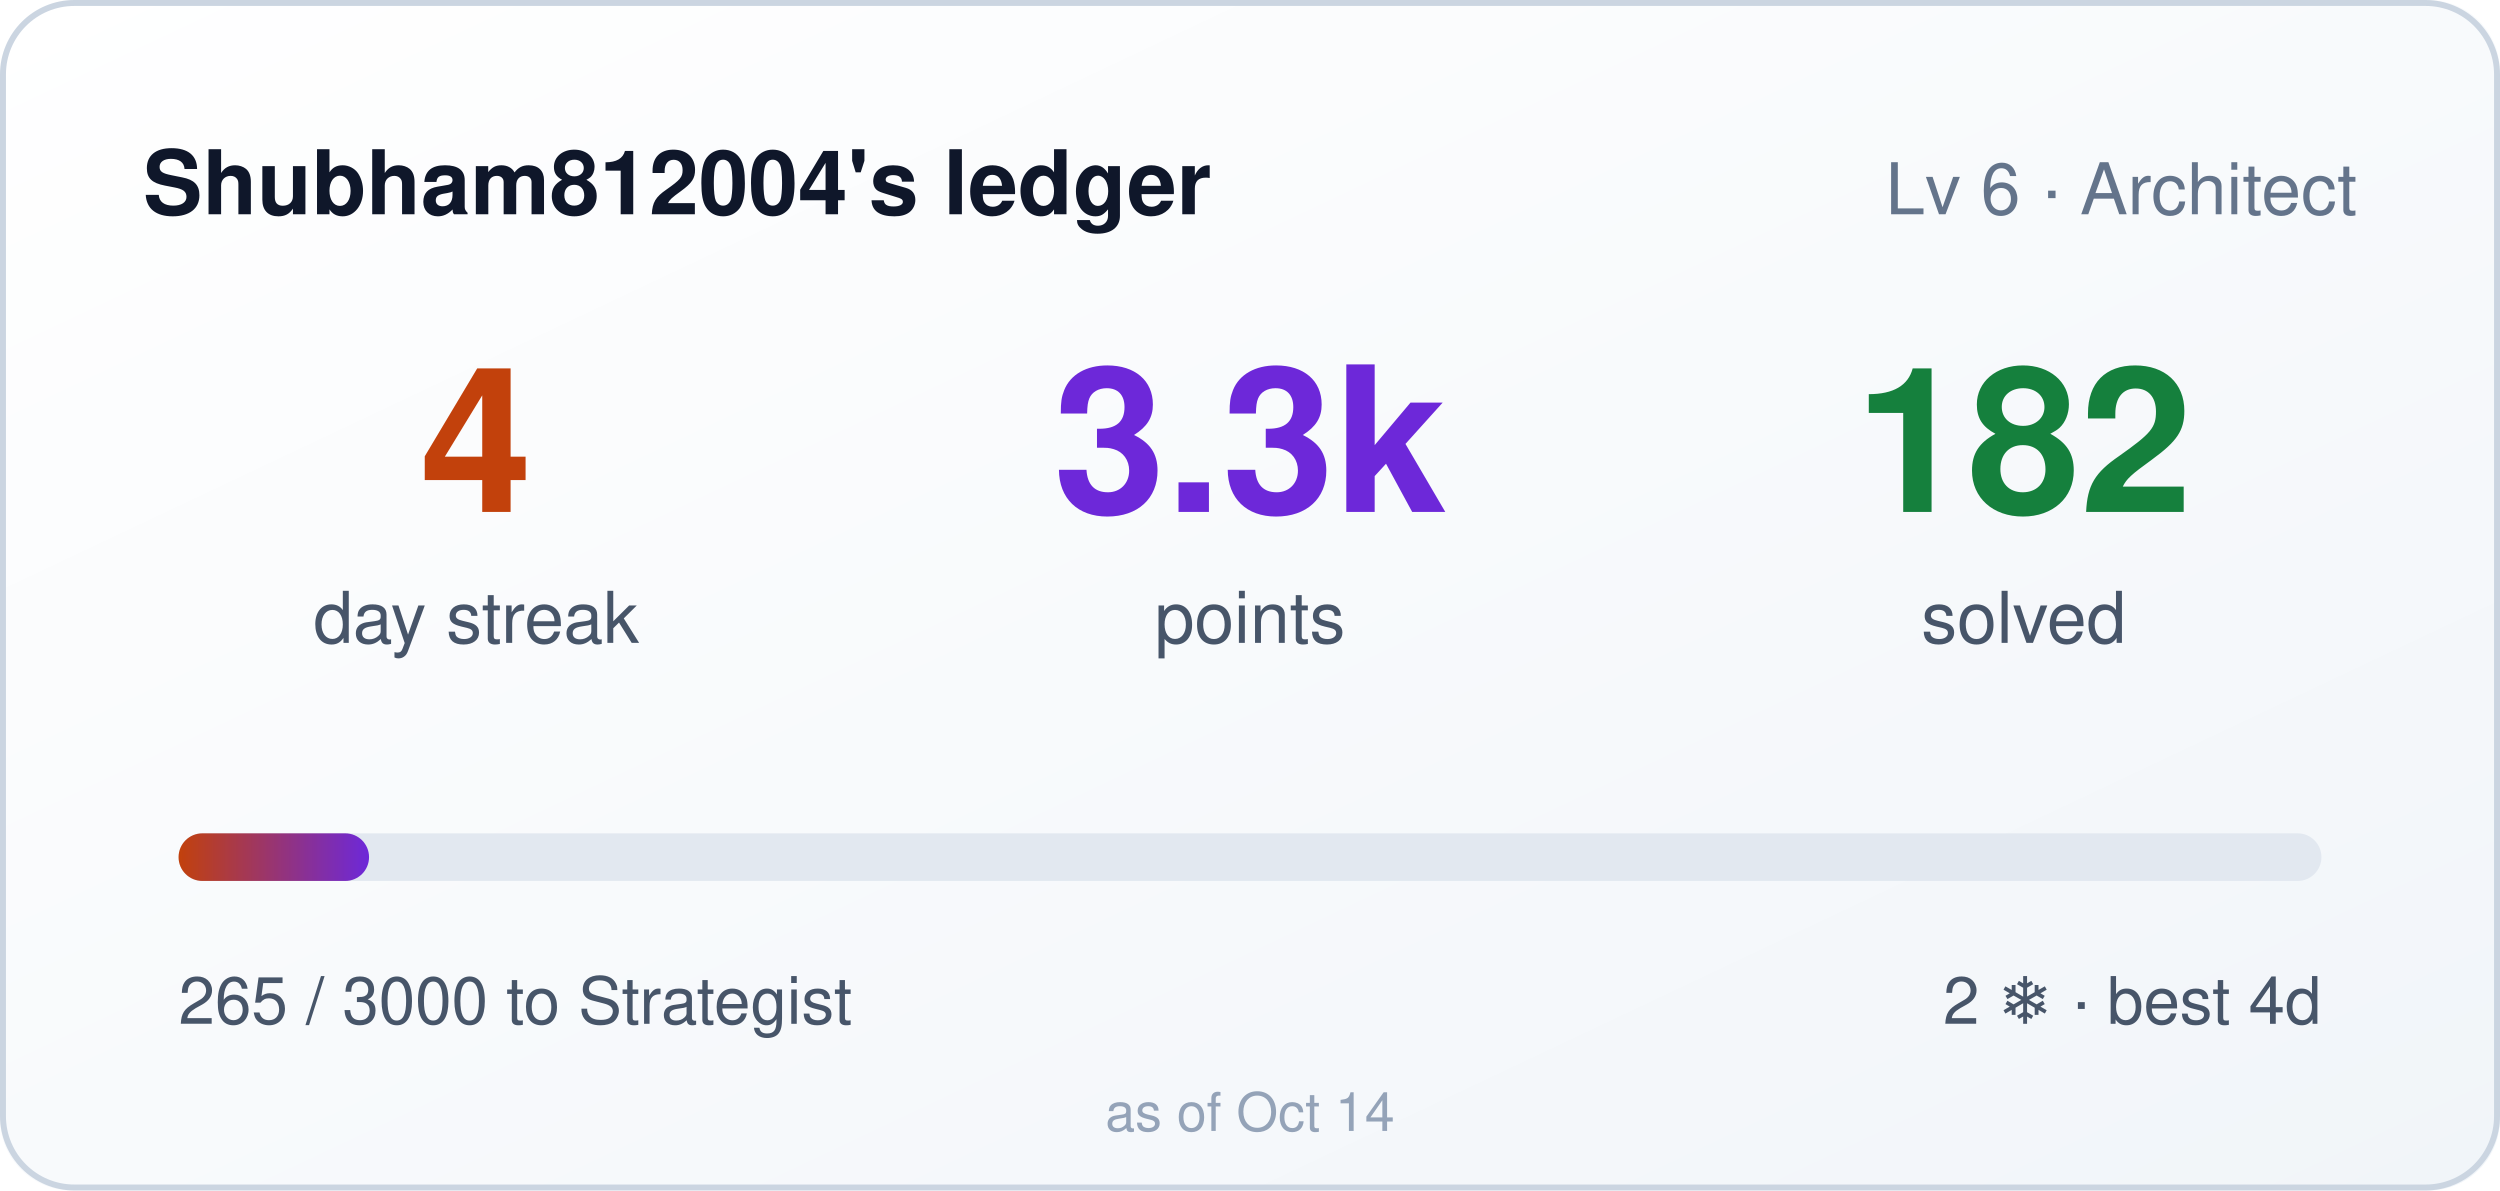
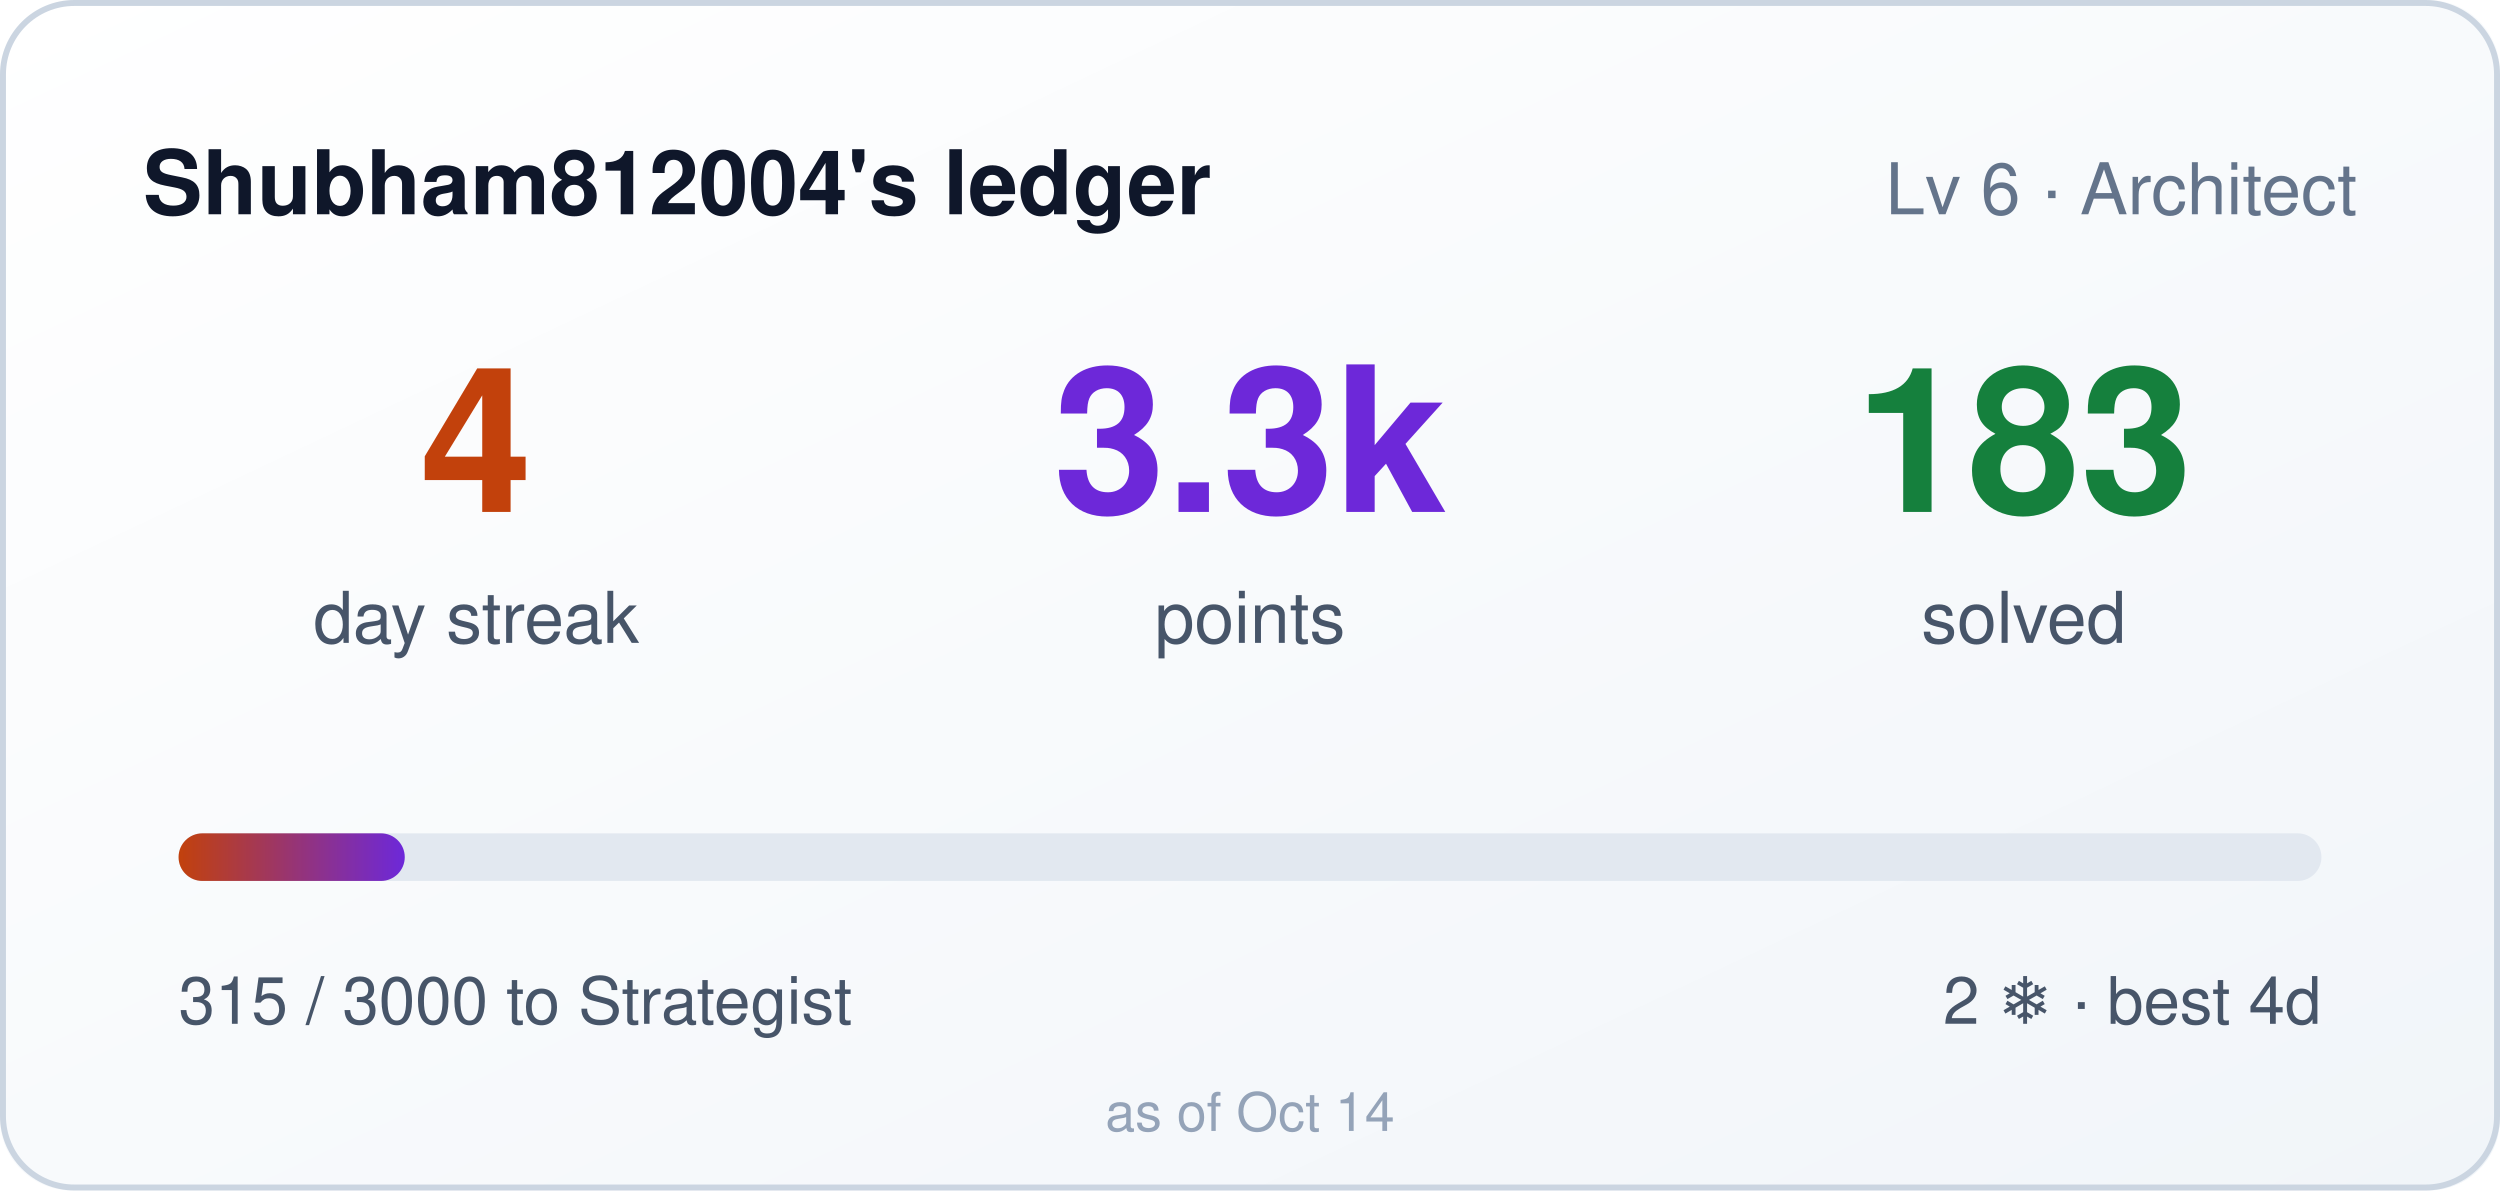
- <svg xmlns="http://www.w3.org/2000/svg" width="420" height="200" role="img" aria-label="Shubham812004's ledger: 4 day streak, 3265 points">
+ <svg xmlns="http://www.w3.org/2000/svg" width="420" height="200" role="img" aria-label="Shubham812004's ledger: 4 day streak, 3315 points">
  <style>
    .bar,.n{transform-box:fill-box}
    .bar{transform-origin:left center}
    @media (prefers-reduced-motion: no-preference){
      .bar{animation:cl-grow .9s cubic-bezier(.22,1,.36,1) both}
      .n{animation:cl-rise .5s ease-out both}
      .n2{animation-delay:.08s}
      .n3{animation-delay:.16s}
    }
    @keyframes cl-grow{from{transform:scaleX(0)}to{transform:scaleX(1)}}
    @keyframes cl-rise{from{opacity:0;transform:translateY(6px)}to{opacity:1;transform:none}}
  </style>
  <defs>
    <linearGradient id="bg" x1="0" y1="0" x2="1" y2="1">
      <stop offset="0" stop-color="#ffffff" />
      <stop offset="1" stop-color="#f1f5f9" />
    </linearGradient>
    <linearGradient id="bar" x1="0" y1="0" x2="1" y2="0">
      <stop offset="0" stop-color="#c2410c" />
      <stop offset="1" stop-color="#6d28d9" />
    </linearGradient>
  </defs>
  <rect width="420" height="200" rx="12" fill="url(#bg)" />
  <rect x="0.5" y="0.5" width="419" height="199" rx="12" fill="none" stroke="#cbd5e1" />
  <text x="24" y="36" fill="#0f172a" font-size="15" font-weight="600" font-family="Segoe UI,Helvetica,Arial,sans-serif">Shubham812004's ledger</text>
  <text x="396" y="36" fill="#64748b" font-size="12" text-anchor="end" font-family="Segoe UI,Helvetica,Arial,sans-serif">Lv 6 · Architect</text>
  <g font-family="Segoe UI,Helvetica,Arial,sans-serif">
    <text class="n n1" x="80" y="86" fill="#c2410c" font-size="34" font-weight="700" text-anchor="middle">4</text>
    <text x="80" y="108" fill="#475569" font-size="12" text-anchor="middle">day streak</text>
    <text class="n n2" x="210" y="86" fill="#6d28d9" font-size="34" font-weight="700" text-anchor="middle">3.3k</text>
    <text x="210" y="108" fill="#475569" font-size="12" text-anchor="middle">points</text>
-     <text class="n n3" x="340" y="86" fill="#15803d" font-size="34" font-weight="700" text-anchor="middle">182</text>
+     <text class="n n3" x="340" y="86" fill="#15803d" font-size="34" font-weight="700" text-anchor="middle">183</text>
    <text x="340" y="108" fill="#475569" font-size="12" text-anchor="middle">solved</text>
  </g>
  <rect x="30" y="140" width="360" height="8" rx="4" fill="#e2e8f0" />
-   <rect class="bar" x="30" y="140" width="32" height="8" rx="4" fill="url(#bar)" />
-   <text x="30" y="172" fill="#475569" font-size="11" font-family="Segoe UI,Helvetica,Arial,sans-serif">265 / 3000 to Strategist</text>
+   <rect class="bar" x="30" y="140" width="38" height="8" rx="4" fill="url(#bar)" />
+   <text x="30" y="172" fill="#475569" font-size="11" font-family="Segoe UI,Helvetica,Arial,sans-serif">315 / 3000 to Strategist</text>
  <text x="390" y="172" fill="#475569" font-size="11" text-anchor="end" font-family="Segoe UI,Helvetica,Arial,sans-serif">2 ❄ · best 4d</text>
  <text x="210" y="190" fill="#94a3b8" font-size="9" text-anchor="middle" font-family="Segoe UI,Helvetica,Arial,sans-serif">as of Oct 14</text>
</svg>
